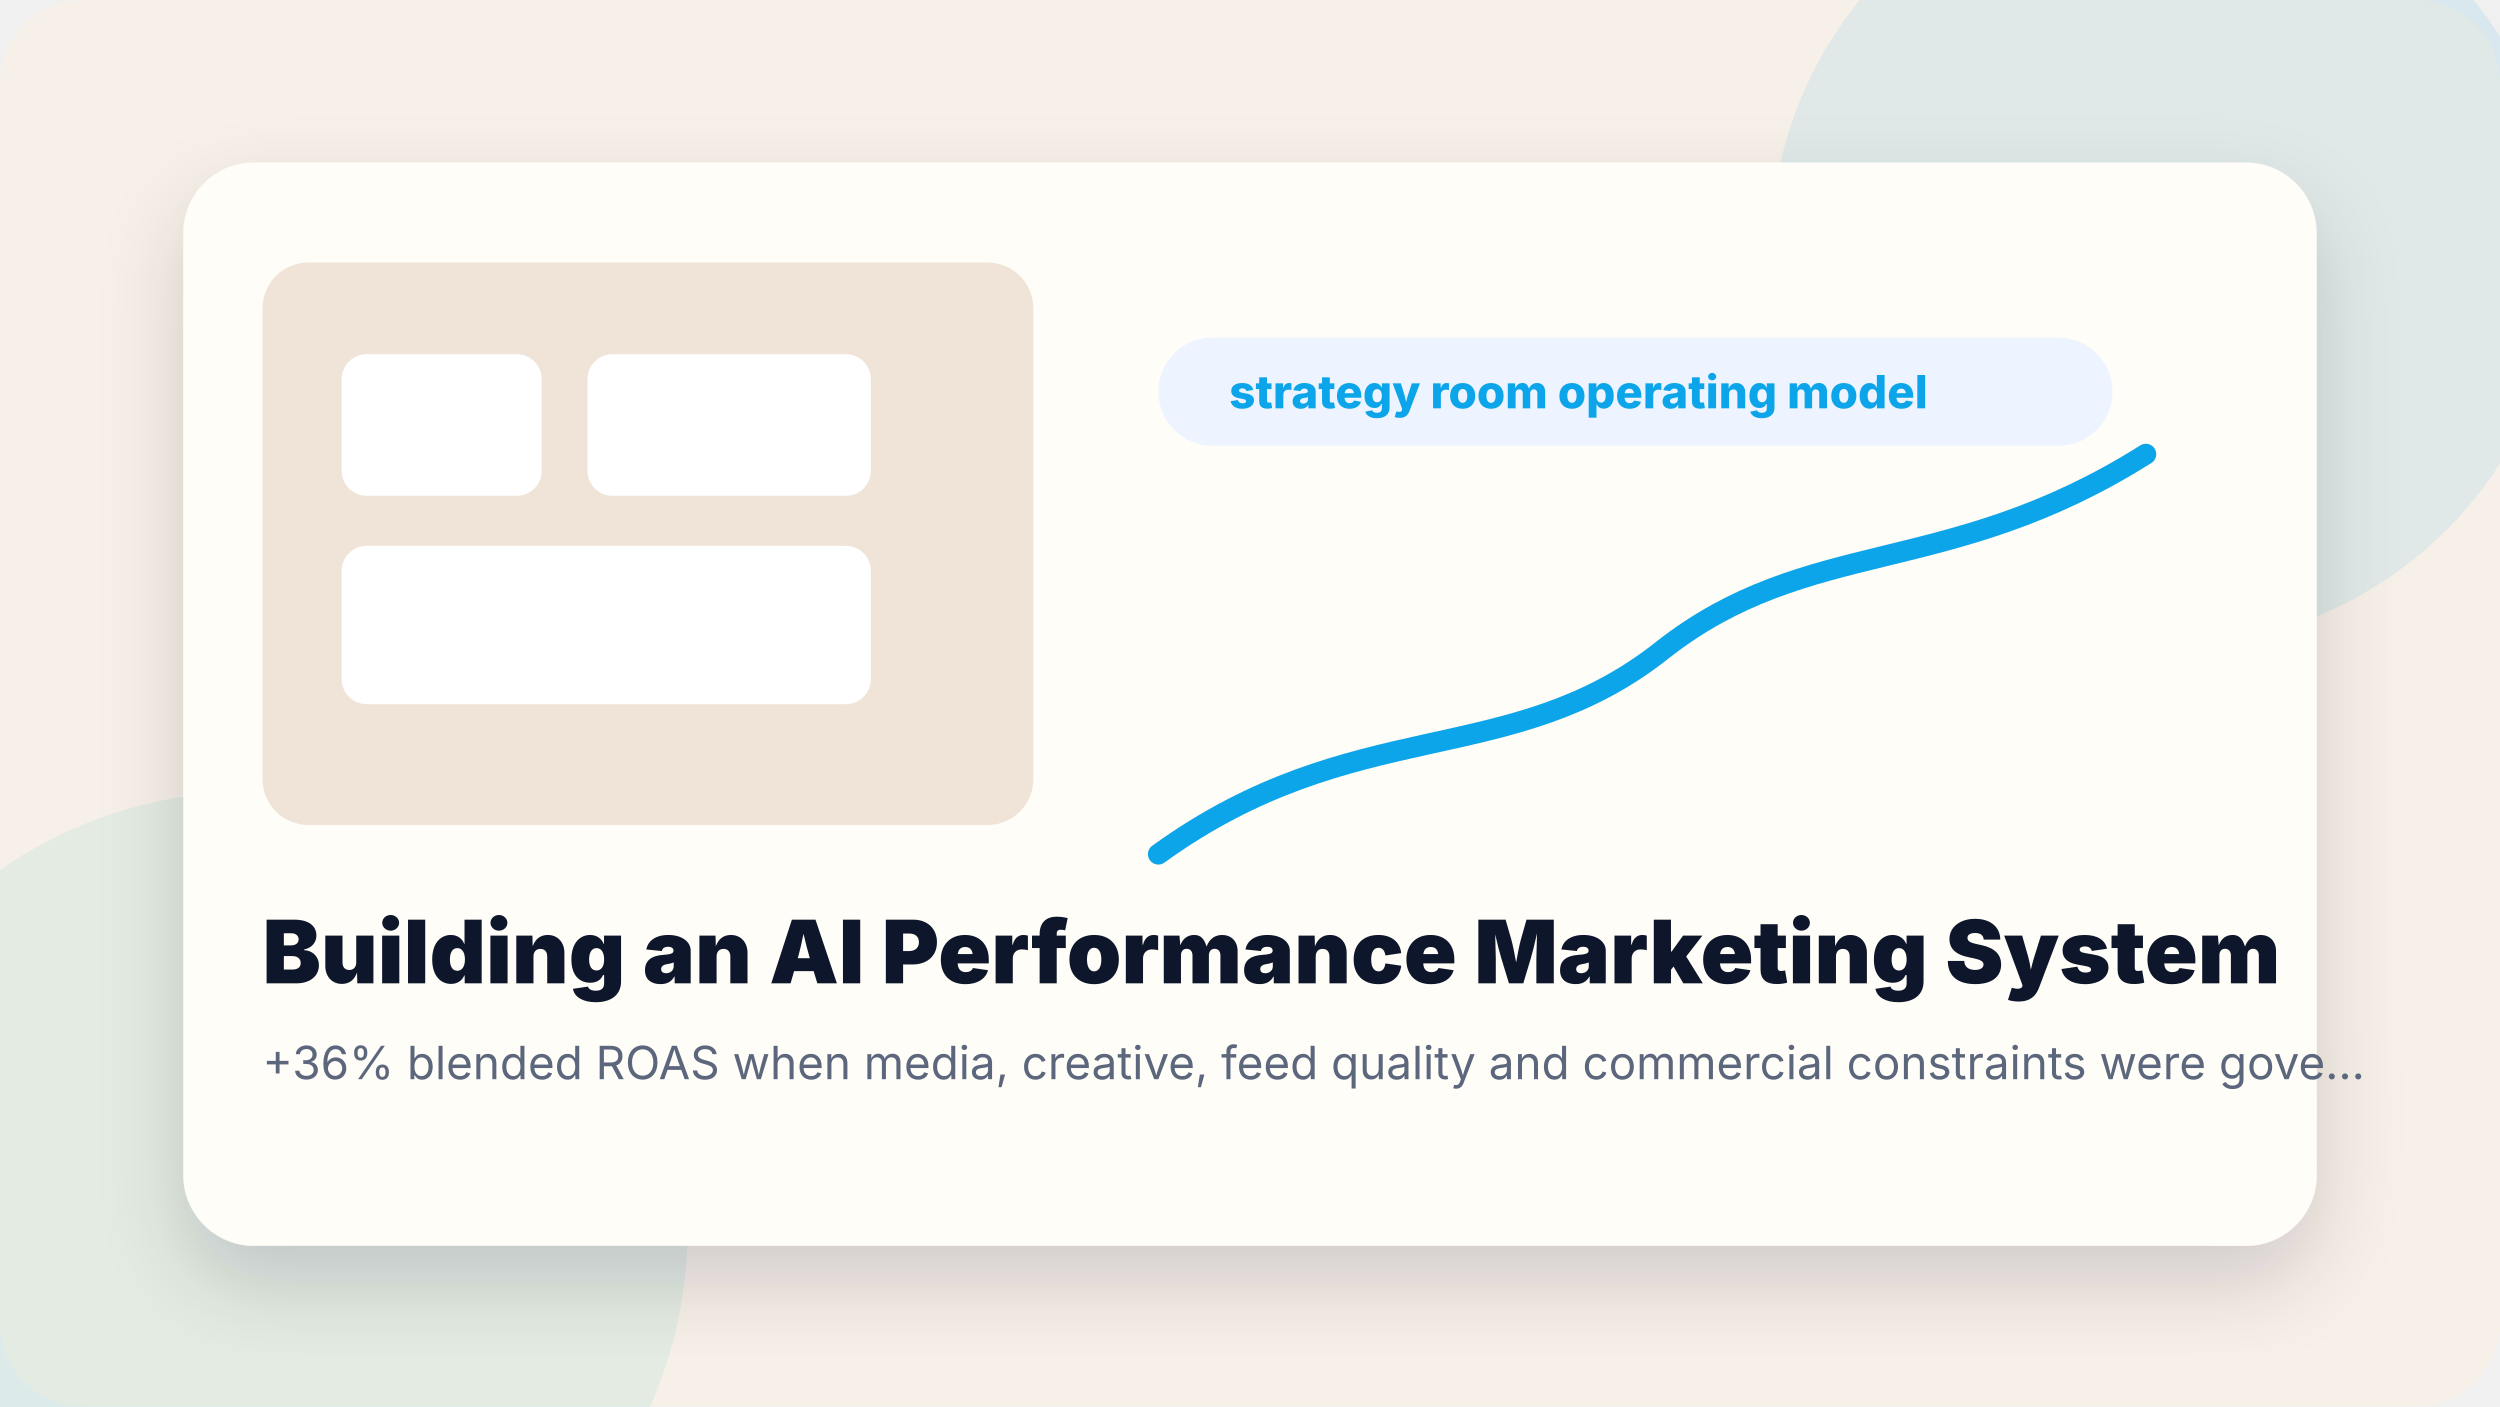
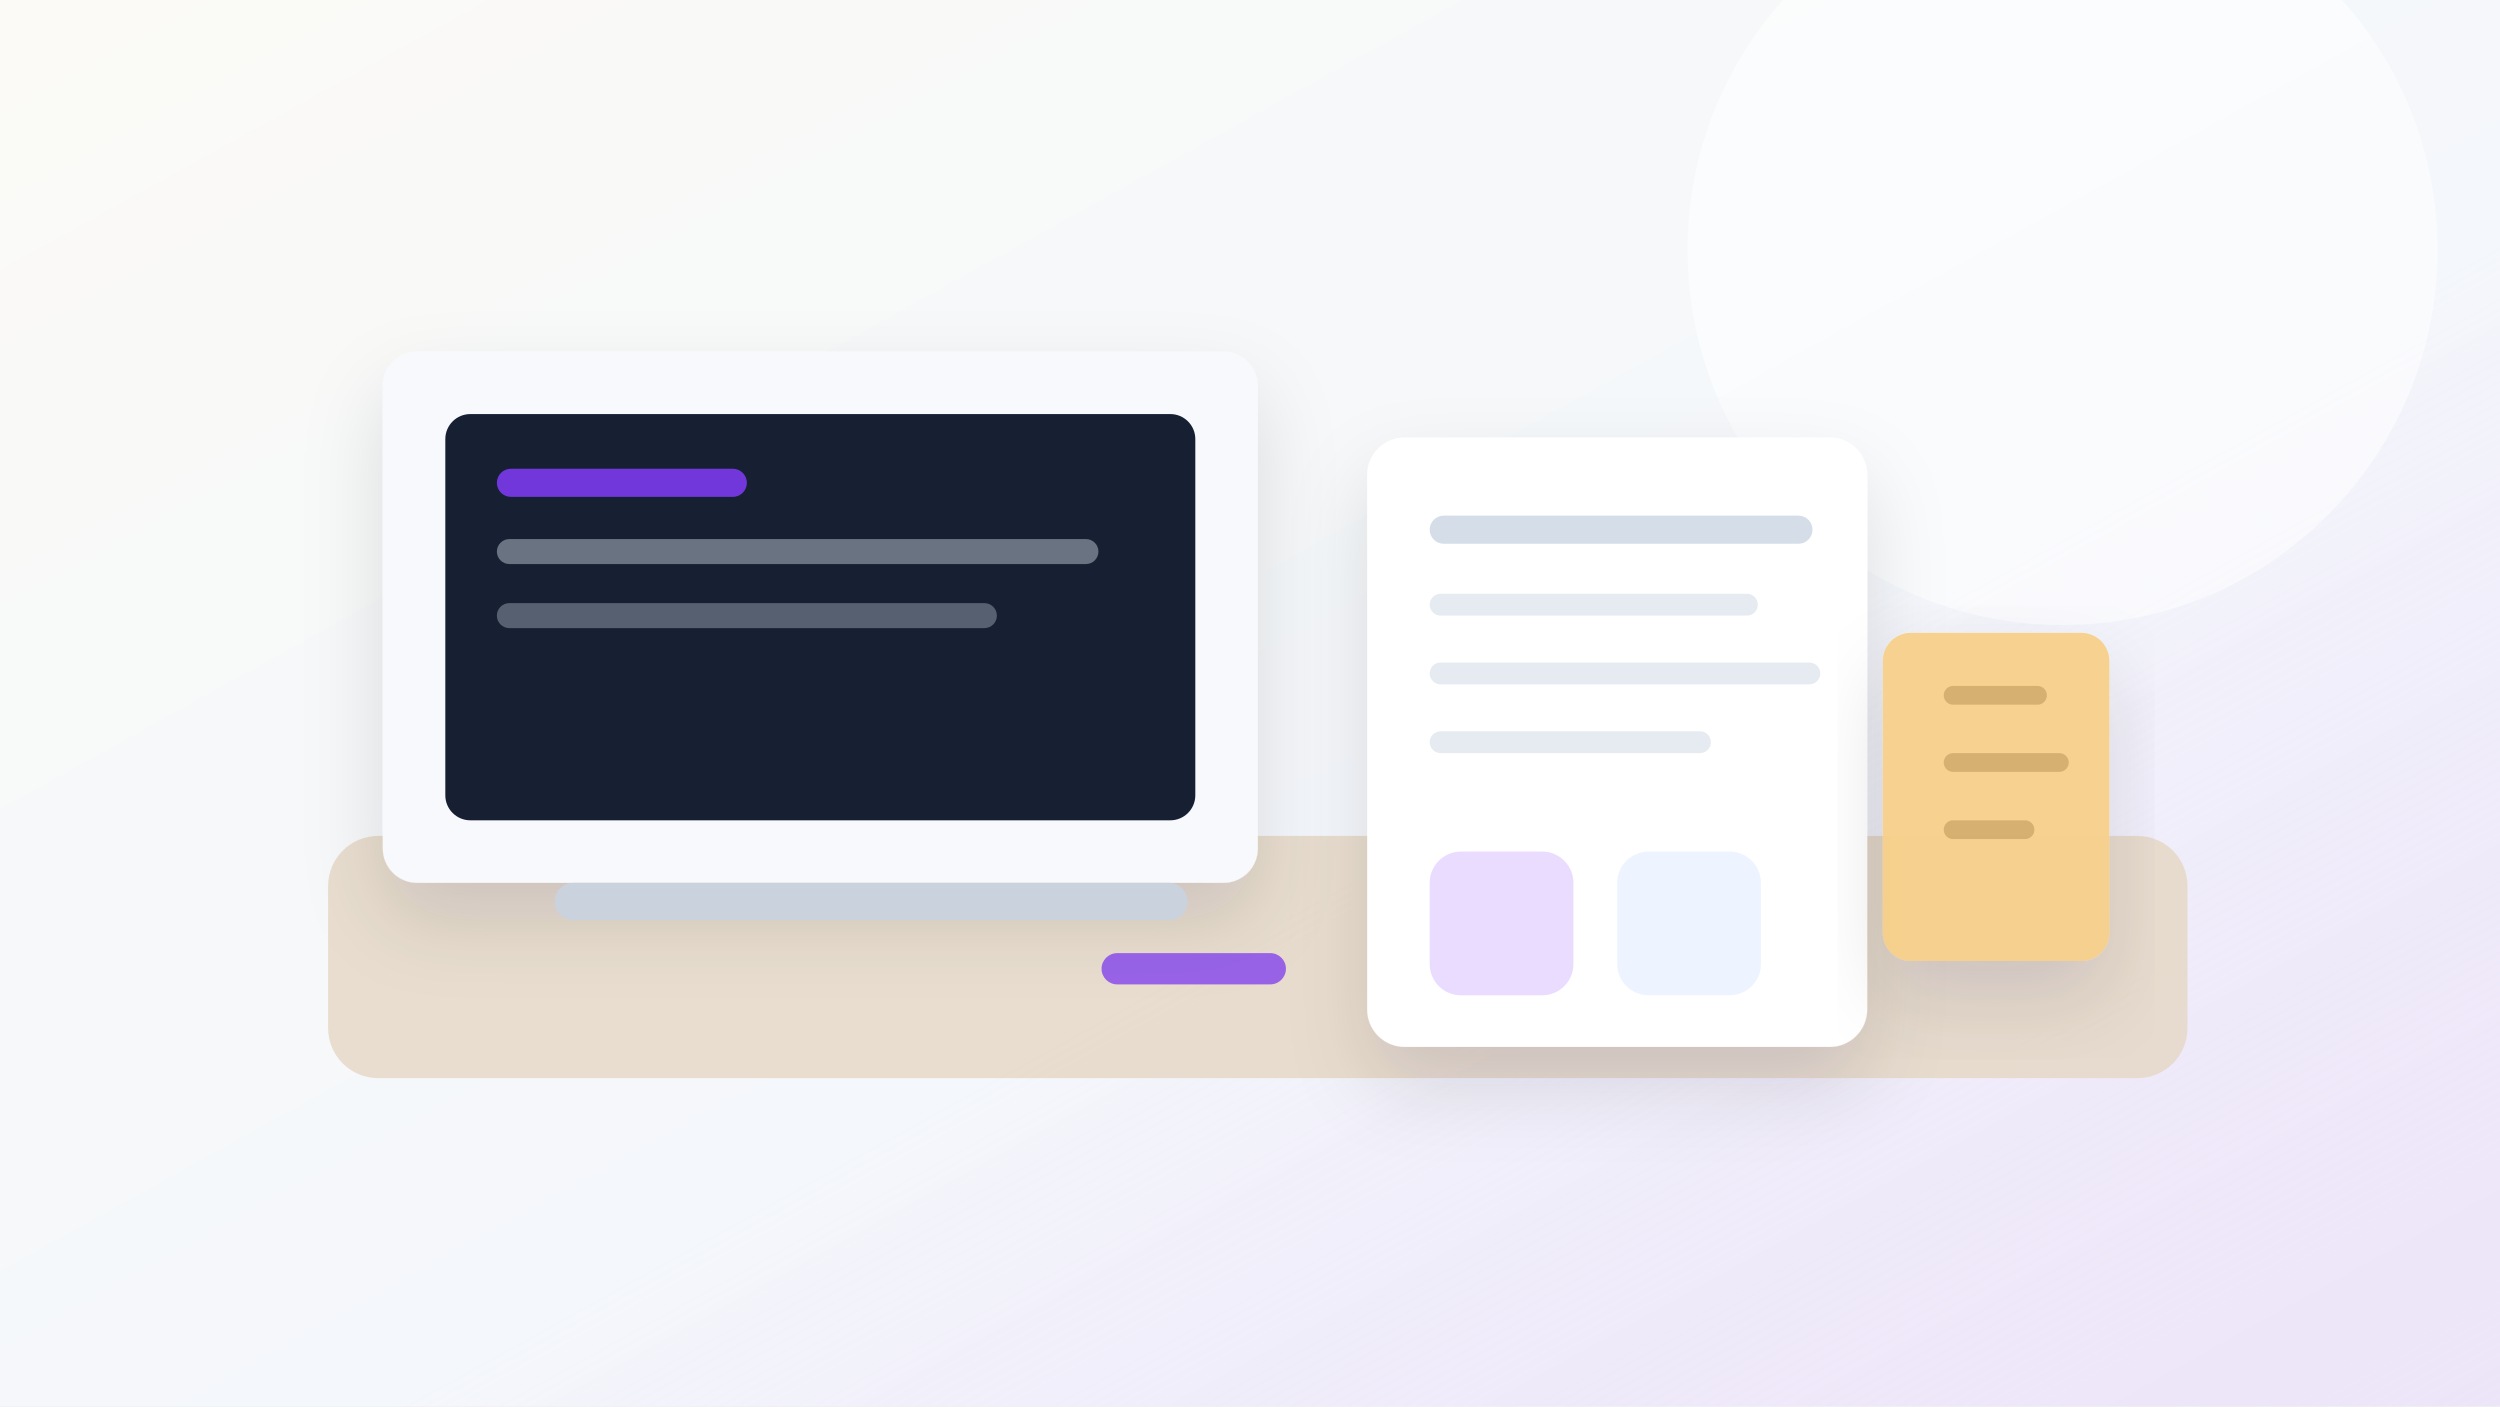
- <svg xmlns="http://www.w3.org/2000/svg" width="1200" height="675" viewBox="0 0 1200 675">
+ <svg xmlns="http://www.w3.org/2000/svg" width="1600" height="900" viewBox="0 0 1600 900" role="img">
  <defs>
-     <filter id="shadow">
-       <feDropShadow dx="0" dy="18" stdDeviation="20" flood-color="#0f172a" flood-opacity="0.16" />
+     <linearGradient id="bg" x1="0" x2="1" y1="0" y2="1">
+       <stop offset="0" stop-color="#fbfaf7" />
+       <stop offset="0.58" stop-color="#f4f7fb" />
+       <stop offset="1" stop-color="#eadcff" stop-opacity="0.55" />
+     </linearGradient>
+     <filter id="shadow" x="-20%" y="-20%" width="140%" height="150%">
+       <feDropShadow dx="0" dy="24" stdDeviation="26" flood-color="#0f172a" flood-opacity="0.12" />
    </filter>
  </defs>
-   <rect width="1200" height="675" rx="40" fill="#f7f0e8" />
-   <circle cx="1040" cy="120" r="190" fill="#0ea5e9" opacity="0.10" />
-   <circle cx="120" cy="590" r="210" fill="#14b8a6" opacity="0.09" />
-   <g filter="url(#shadow)">
-     <rect x="88" y="78" width="1024" height="520" rx="34" fill="#fffdf8" />
-     <rect x="126" y="126" width="370" height="270" rx="22" fill="#efe4d7" />
-     <rect x="164" y="170" width="96" height="68" rx="12" fill="#ffffff" />
-     <rect x="282" y="170" width="136" height="68" rx="12" fill="#ffffff" />
-     <rect x="164" y="262" width="254" height="76" rx="12" fill="#ffffff" />
-     <path d="M556 410 C650 342 725 370 798 312 C868 257 935 278 1030 218" fill="none" stroke="#0ea5e9" stroke-width="10" stroke-linecap="round" />
-     <rect x="556" y="162" width="458" height="52" rx="26" fill="#eef4ff" />
-     <text x="590" y="196" font-family="Inter, Arial" font-size="22" font-weight="800" fill="#0ea5e9">strategy room operating model</text>
-     <text x="126" y="472" font-family="Inter, Arial" font-size="42" font-weight="900" fill="#0f172a">Building an AI Performance Marketing System</text>
-     <text x="126" y="518" font-family="Inter, Arial" font-size="22" fill="#5b667b">+36% blended ROAS when media, creative, feed quality and commercial constraints were gove...</text>
+   <rect width="1600" height="900" fill="url(#bg)" />
+   <circle cx="1320" cy="160" r="240" fill="#fff" opacity="0.55" />
+   <g transform="translate(0 0) scale(1)">
+     <rect x="210" y="535" width="1190" height="155" rx="32" fill="#e5d7c5" opacity="0.82" />
+     <rect x="245" y="225" width="560" height="340" rx="22" fill="#f7f9fc" filter="url(#shadow)" />
+     <rect x="285" y="265" width="480" height="260" rx="16" fill="#172033" />
+     <rect x="318" y="300" width="160" height="18" rx="9" fill="#7c3aed" opacity="0.9" />
+     <rect x="318" y="345" width="385" height="16" rx="8" fill="#dbe4ef" opacity="0.42" />
+     <rect x="318" y="386" width="320" height="16" rx="8" fill="#dbe4ef" opacity="0.33" />
+     <rect x="355" y="565" width="405" height="24" rx="12" fill="#c9d2dd" />
+     <rect x="875" y="280" width="320" height="390" rx="24" fill="#fff" filter="url(#shadow)" />
+     <rect x="915" y="330" width="245" height="18" rx="9" fill="#d5dde8" />
+     <rect x="915" y="380" width="210" height="14" rx="7" fill="#e6ebf2" />
+     <rect x="915" y="424" width="250" height="14" rx="7" fill="#e6ebf2" />
+     <rect x="915" y="468" width="180" height="14" rx="7" fill="#e6ebf2" />
+     <rect x="915" y="545" width="92" height="92" rx="20" fill="#eadcff" />
+     <rect x="1035" y="545" width="92" height="92" rx="20" fill="#eef4ff" />
+     <rect x="1205" y="405" width="145" height="210" rx="18" fill="#f7d08a" filter="url(#shadow)" opacity="0.95" />
+     <path d="M1250 445h54M1250 488h68M1250 531h46" stroke="#7c5b22" stroke-width="12" stroke-linecap="round" opacity="0.28" />
+     <rect x="705" y="610" width="118" height="20" rx="10" fill="#7c3aed" opacity="0.75" />
  </g>
</svg>
